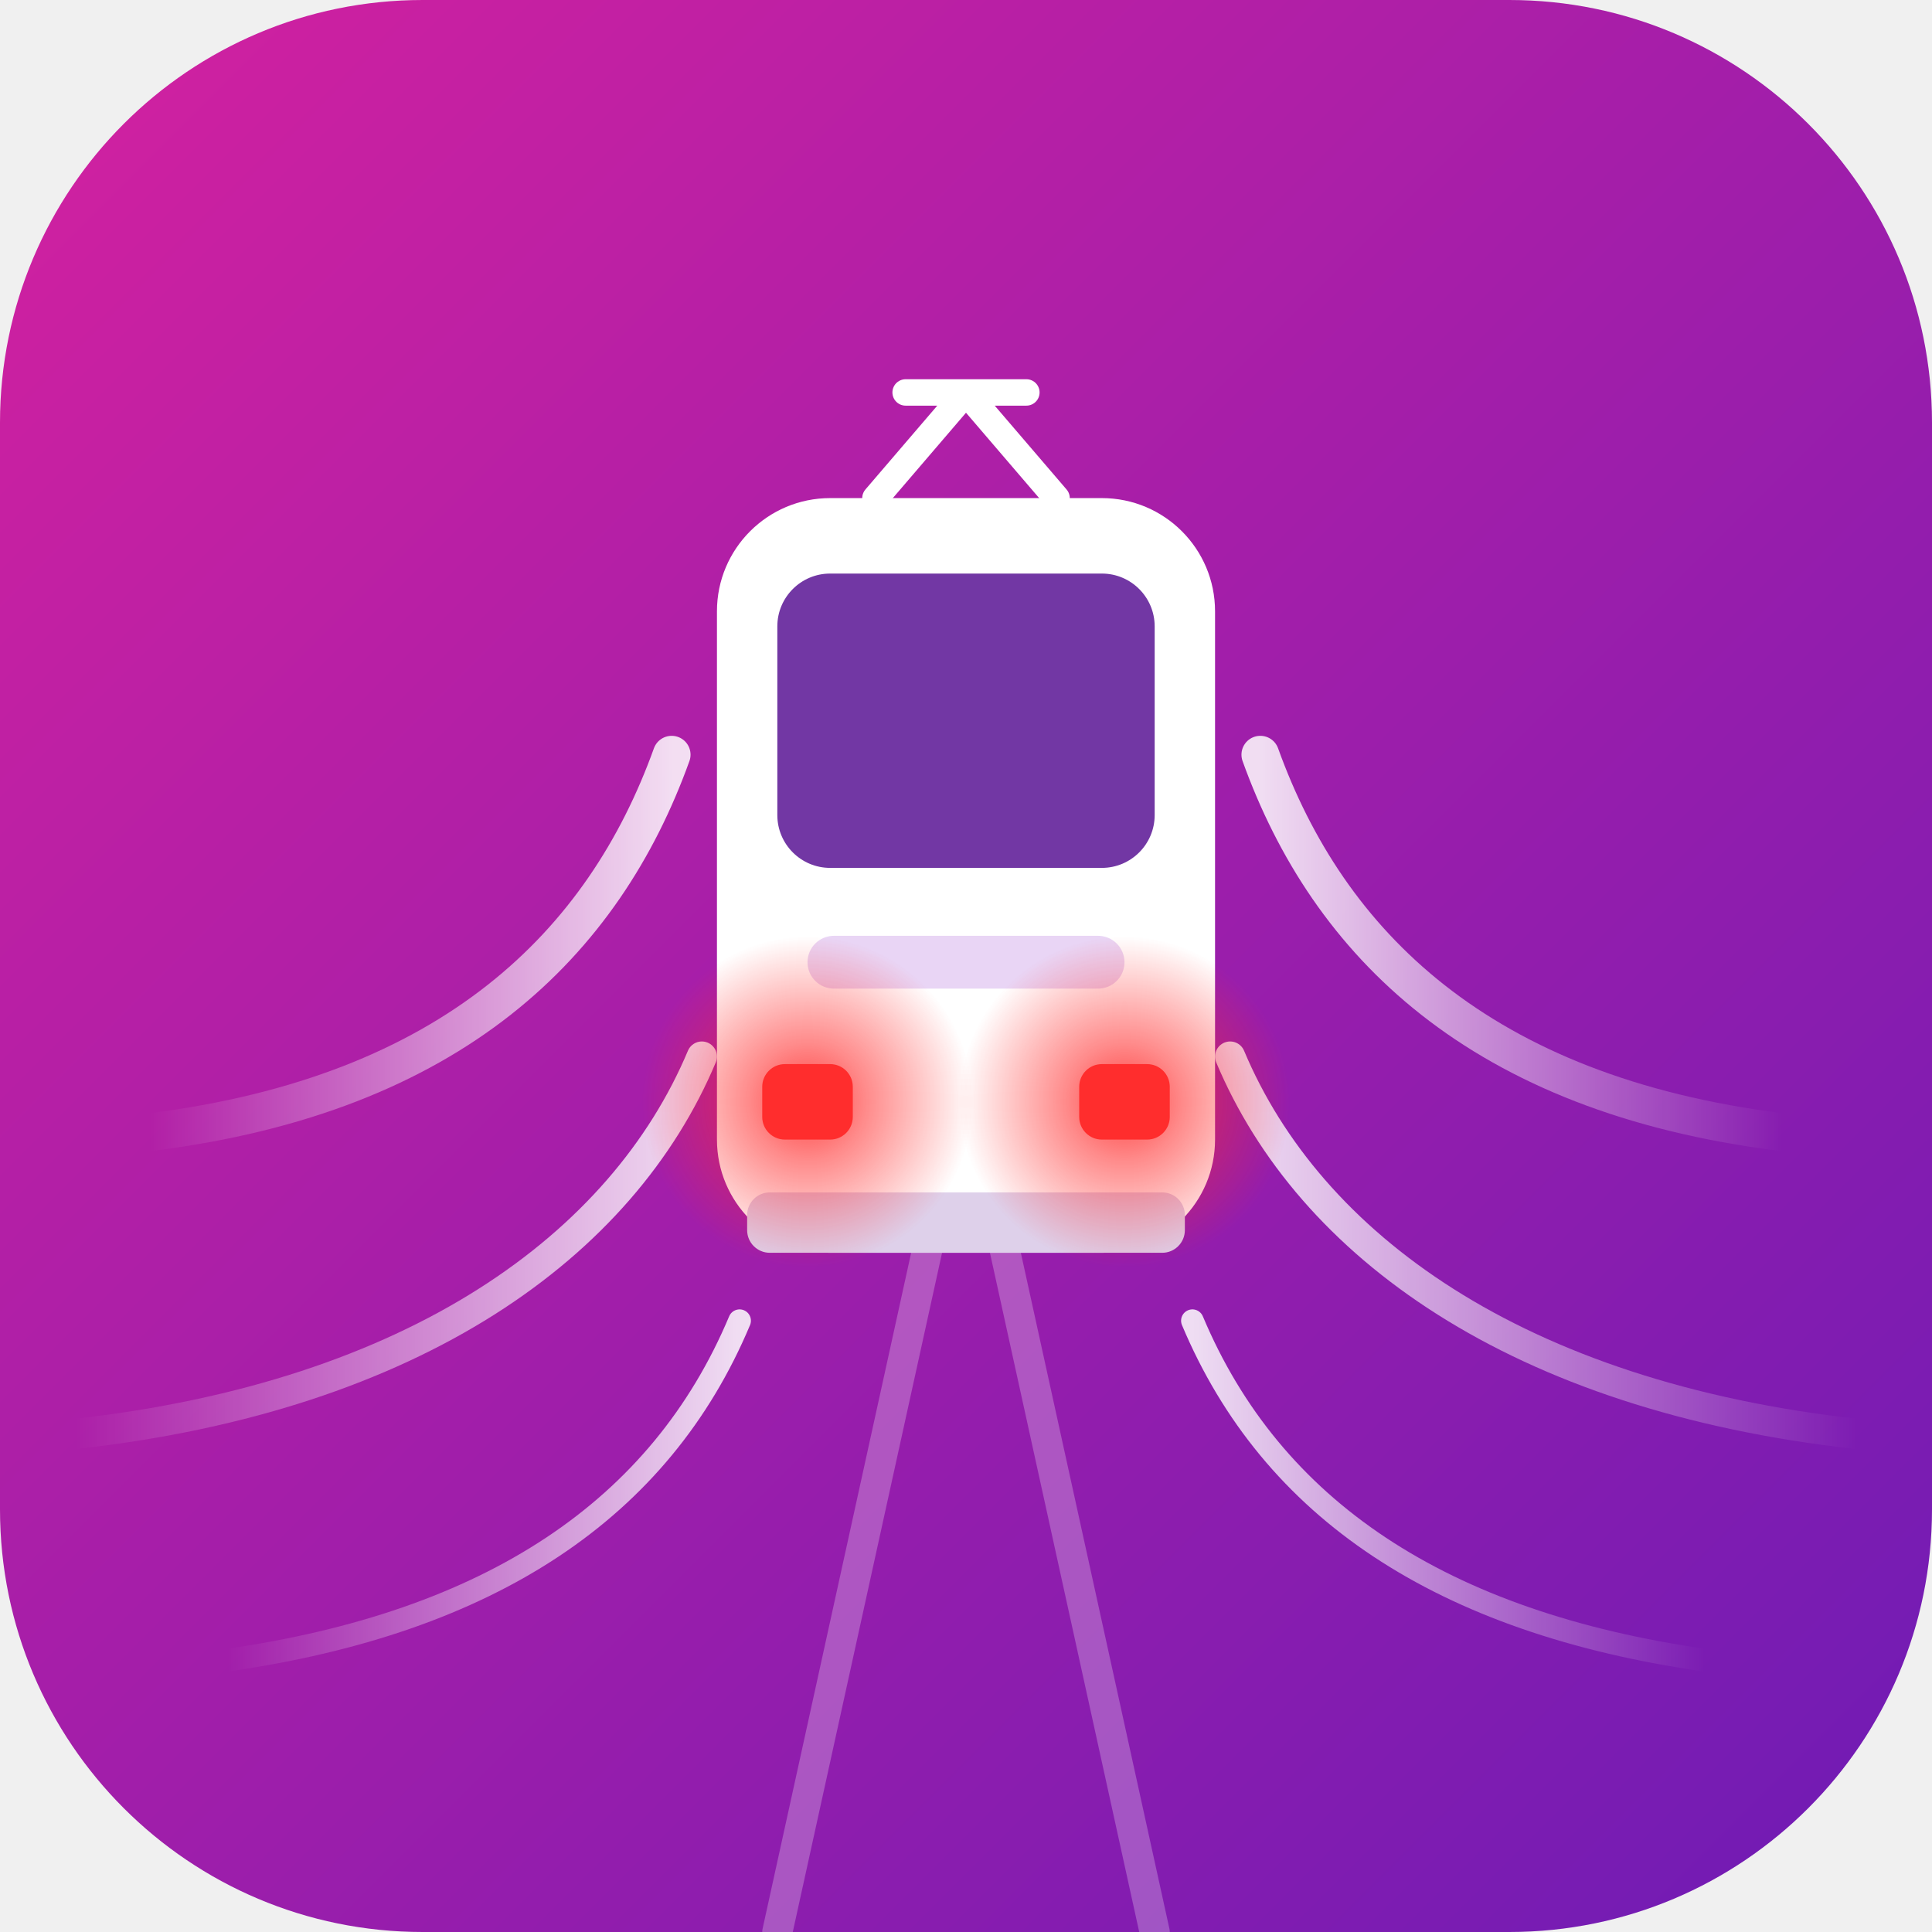
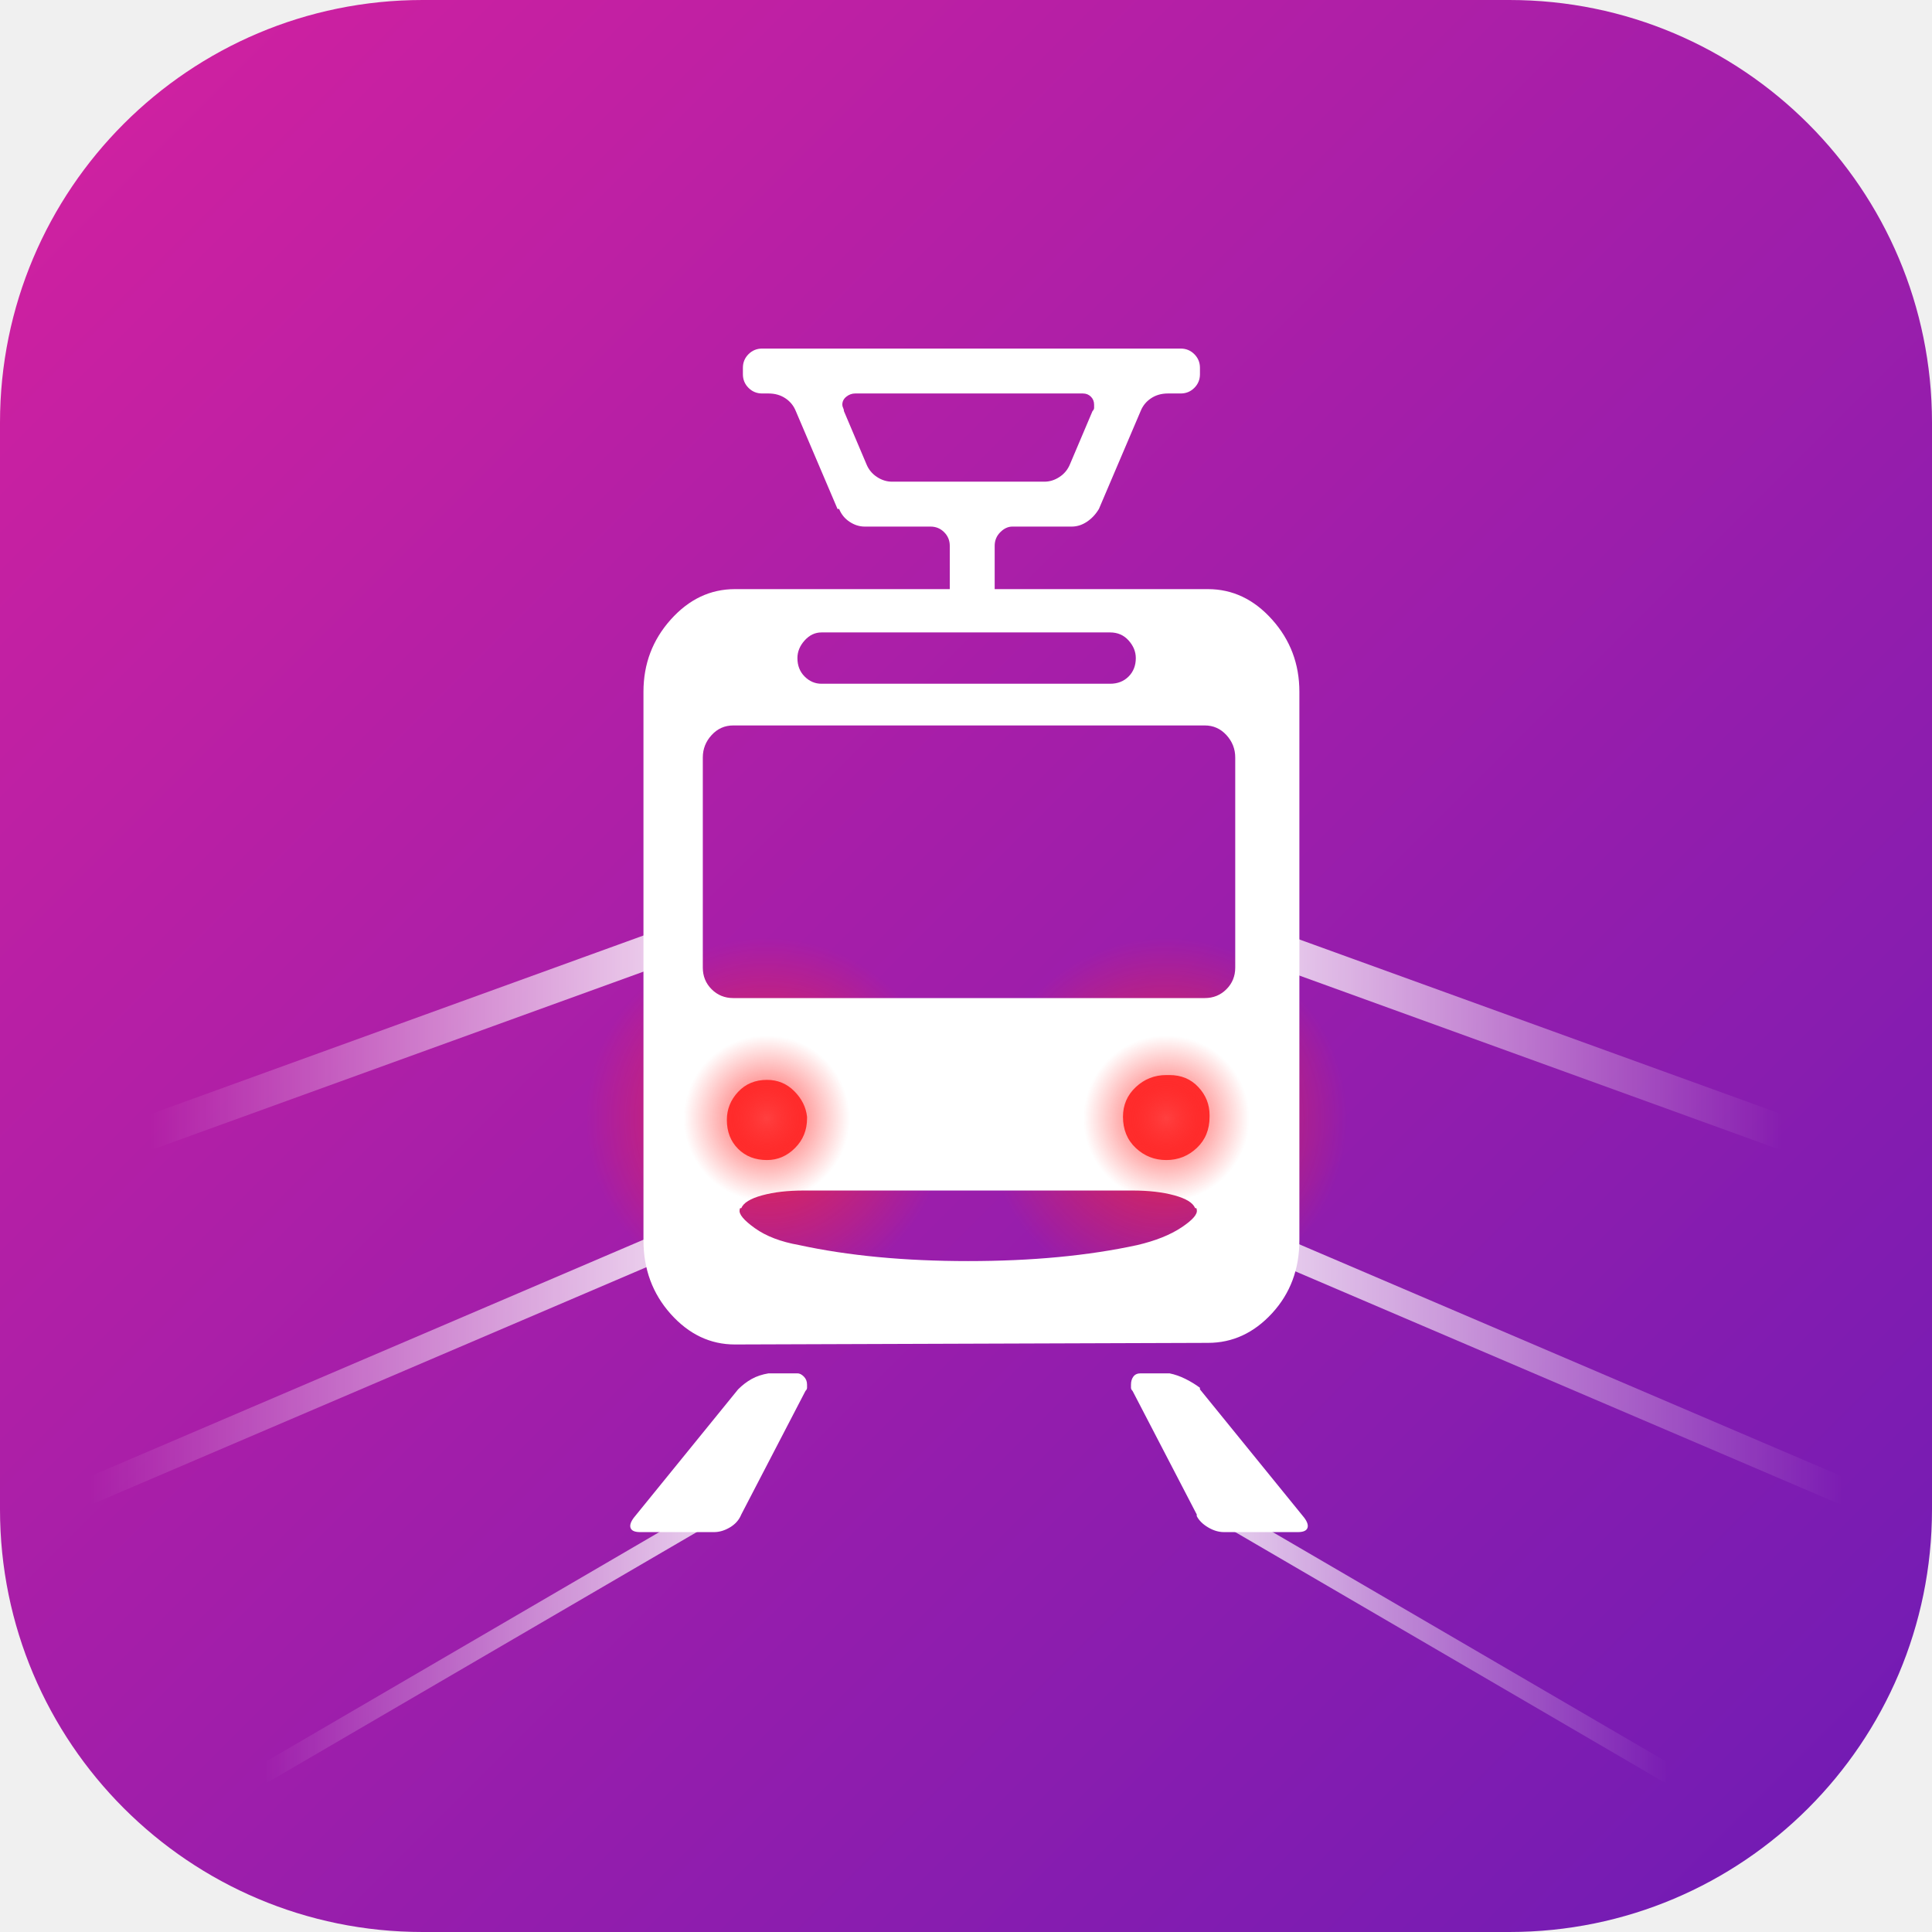
<svg xmlns="http://www.w3.org/2000/svg" viewBox="0 0 512 512">
  <defs>
    <linearGradient id="bg" x1="0" y1="0" x2="1" y2="1">
      <stop offset="0" stop-color="#d4219f" />
      <stop offset="1" stop-color="#6d1bb5" />
    </linearGradient>
    <radialGradient id="glow">
-       <stop offset="0" stop-color="#ff3b3b" stop-opacity="0.95" />
-       <stop offset="0.35" stop-color="#ff2a2a" stop-opacity="0.55" />
+       <stop offset="0" stop-color="#ff4040" stop-opacity="0.95" />
+       <stop offset="0.4" stop-color="#ff2a2a" stop-opacity="0.5" />
      <stop offset="1" stop-color="#ff2a2a" stop-opacity="0" />
    </radialGradient>
-     <linearGradient id="streak" x1="0" y1="0" x2="1" y2="0">
-       <stop offset="0" stop-color="#fff" stop-opacity="0" />
-       <stop offset="1" stop-color="#fff" stop-opacity="0.85" />
+     <linearGradient id="sl" x1="1" y1="0" x2="0" y2="0">
+       <stop offset="0" stop-color="#fff" stop-opacity="0.8" />
+       <stop offset="1" stop-color="#fff" stop-opacity="0" />
    </linearGradient>
-     <linearGradient id="streakR" x1="1" y1="0" x2="0" y2="0">
-       <stop offset="0" stop-color="#fff" stop-opacity="0" />
-       <stop offset="1" stop-color="#fff" stop-opacity="0.85" />
+     <linearGradient id="sr" x1="0" y1="0" x2="1" y2="0">
+       <stop offset="0" stop-color="#fff" stop-opacity="0.8" />
+       <stop offset="1" stop-color="#fff" stop-opacity="0" />
    </linearGradient>
  </defs>
  <rect width="512" height="512" rx="112" fill="url(#bg)" />
-   <path d="M206 512 L246 330 M306 512 L266 330" stroke="#fff" stroke-opacity="0.25" stroke-width="8" stroke-linecap="round" />
  <g fill="none" stroke-linecap="round">
-     <path d="M40 300 C120 290 160 250 178 200" stroke="url(#streak)" stroke-width="10" />
-     <path d="M20 380 C110 370 165 330 186 280" stroke="url(#streak)" stroke-width="8" />
-     <path d="M60 440 C130 430 175 400 196 350" stroke="url(#streak)" stroke-width="6" />
-     <path d="M472 300 C392 290 352 250 334 200" stroke="url(#streakR)" stroke-width="10" />
-     <path d="M492 380 C402 370 347 330 326 280" stroke="url(#streakR)" stroke-width="8" />
-     <path d="M452 440 C382 430 337 400 316 350" stroke="url(#streakR)" stroke-width="6" />
+     <path d="M178 250 L40 300" stroke="url(#sl)" stroke-width="9" />
+     <path d="M176 330 L24 395" stroke="url(#sl)" stroke-width="7" />
+     <path d="M190 400 L70 470" stroke="url(#sl)" stroke-width="5" />
+     <path d="M334 250 L472 300" stroke="url(#sr)" stroke-width="9" />
+     <path d="M336 330 L488 395" stroke="url(#sr)" stroke-width="7" />
+     <path d="M322 400 L442 470" stroke="url(#sr)" stroke-width="5" />
  </g>
-   <path d="M232 132 L256 104 L280 132 M240 104 H272" stroke="#fff" stroke-width="7" stroke-linecap="round" stroke-linejoin="round" fill="none" />
-   <rect x="190" y="132" width="132" height="200" rx="30" fill="#fff" />
-   <rect x="206" y="152" width="100" height="78" rx="14" fill="#5a1494" fill-opacity="0.85" />
-   <rect x="214" y="248" width="84" height="14" rx="7" fill="#e9d5f5" />
-   <rect x="198" y="316" width="116" height="16" rx="6" fill="#ded0ea" />
-   <circle cx="214" cy="292" r="44" fill="url(#glow)" />
-   <circle cx="298" cy="292" r="44" fill="url(#glow)" />
-   <rect x="202" y="282" width="24" height="20" rx="6" fill="#ff2d2d" />
-   <rect x="286" y="282" width="24" height="20" rx="6" fill="#ff2d2d" />
+   <circle cx="203.2" cy="296.4" r="48" fill="url(#glow)" />
+   <circle cx="309.1" cy="296.4" r="48" fill="url(#glow)" />
+   <circle cx="203.2" cy="296.4" r="12" fill="#ff2d2d" />
+   <circle cx="309.1" cy="296.4" r="12" fill="#ff2d2d" />
+   <g transform="translate(39.2 31.6) scale(0.425)">
+     <path fill="#ffffff" fill-rule="evenodd" d="M659 548Q667 548 672.5 542.5Q678 537 678 529V398Q678 390 672.5 384.0Q667 378 659 378H365Q357 378 351.5 384.0Q346 390 346 398V529Q346 537 351.5 542.5Q357 548 365 548ZM420 352H600Q607 352 611.5 347.5Q616 343 616 336Q616 330 611.5 325.0Q607 320 600 320H420Q414 320 409.5 325.0Q405 330 405 336Q405 343 409.5 347.5Q414 352 420 352ZM411 622Q410 613 403.0 606.0Q396 599 386 599Q375 599 368.0 606.5Q361 614 361 624Q361 635 368.0 642.0Q375 649 386 649Q396 649 403.5 641.5Q411 634 411 623Q411 623 411.0 623.0Q411 623 411 622ZM575 215 589 182Q590 181 590.0 180.0Q590 179 590 178Q590 175 588.0 173.0Q586 171 583 171Q582 171 582.0 171.0Q582 171 582 171H442Q441 171 441.0 171.0Q441 171 441 171Q438 171 435.5 173.0Q433 175 433 178Q433 179 433.5 180.0Q434 181 434 182L448 215Q450 220 454.5 223.0Q459 226 464 226H559Q564 226 568.5 223.0Q573 220 575 215ZM653 679Q651 674 640.0 671.0Q629 668 614 668H409Q394 668 383.0 671.0Q372 674 370 679Q370 679 369.5 679.0Q369 679 369 680Q368 684 378.5 691.5Q389 699 406 702Q452 712 511.5 712.0Q571 712 617 702Q634 698 644.5 691.0Q655 684 654 680Q654 679 653.5 679.0Q653 679 653 679ZM410 793 370 870Q368 875 363.0 878.0Q358 881 353 881H307Q302 881 301.0 878.5Q300 876 303 872L368 792Q372 788 376.5 785.5Q381 783 387 782H404Q404 782 404.0 782.0Q404 782 405 782Q407 782 409.0 784.0Q411 786 411 789Q411 790 411.0 791.0Q411 792 410 793ZM366 764Q343 764 326.0 745.0Q309 726 309 699V357Q309 331 326.0 312.0Q343 293 366 293H500V266Q500 261 496.5 257.5Q493 254 488 254H447Q442 254 437.5 251.0Q433 248 431 243H430L404 182Q402 177 397.5 174.0Q393 171 387 171H383Q378 171 374.5 167.5Q371 164 371 159V155Q371 150 374.5 146.5Q378 143 383 143H644Q649 143 652.5 146.5Q656 150 656 155V159Q656 164 652.5 167.5Q649 171 644 171H636Q630 171 625.5 174.0Q621 177 619 182L593 243Q590 248 585.5 251.0Q581 254 576 254H539Q535 254 531.5 257.5Q528 261 528 266V293H661Q684 293 701.0 312.0Q718 331 718 357V699Q718 726 701.0 744.5Q684 763 661 763ZM717 881H671Q666 881 661.0 878.0Q656 875 654 871V870L614 793Q613 792 613.0 791.0Q613 790 613 789Q613 786 614.5 784.0Q616 782 619 782Q620 782 620.0 782.0Q620 782 620 782H637Q642 783 647.0 785.5Q652 788 656 791V792L721 872Q724 876 723.0 878.5Q722 881 717 881ZM637 596Q637 596 636.5 596.0Q636 596 635 596Q624 596 616.0 603.5Q608 611 608 622Q608 634 616.0 641.5Q624 649 635 649Q646 649 654.0 641.5Q662 634 662 622Q662 622 662.0 622.0Q662 622 662 622Q662 622 662.0 622.0Q662 622 662 621Q662 611 655.0 603.5Q648 596 637 596Z" />
+   </g>
+   <circle cx="203.2" cy="296.4" r="22" fill="url(#glow)" />
+   <circle cx="309.1" cy="296.4" r="22" fill="url(#glow)" />
</svg>
